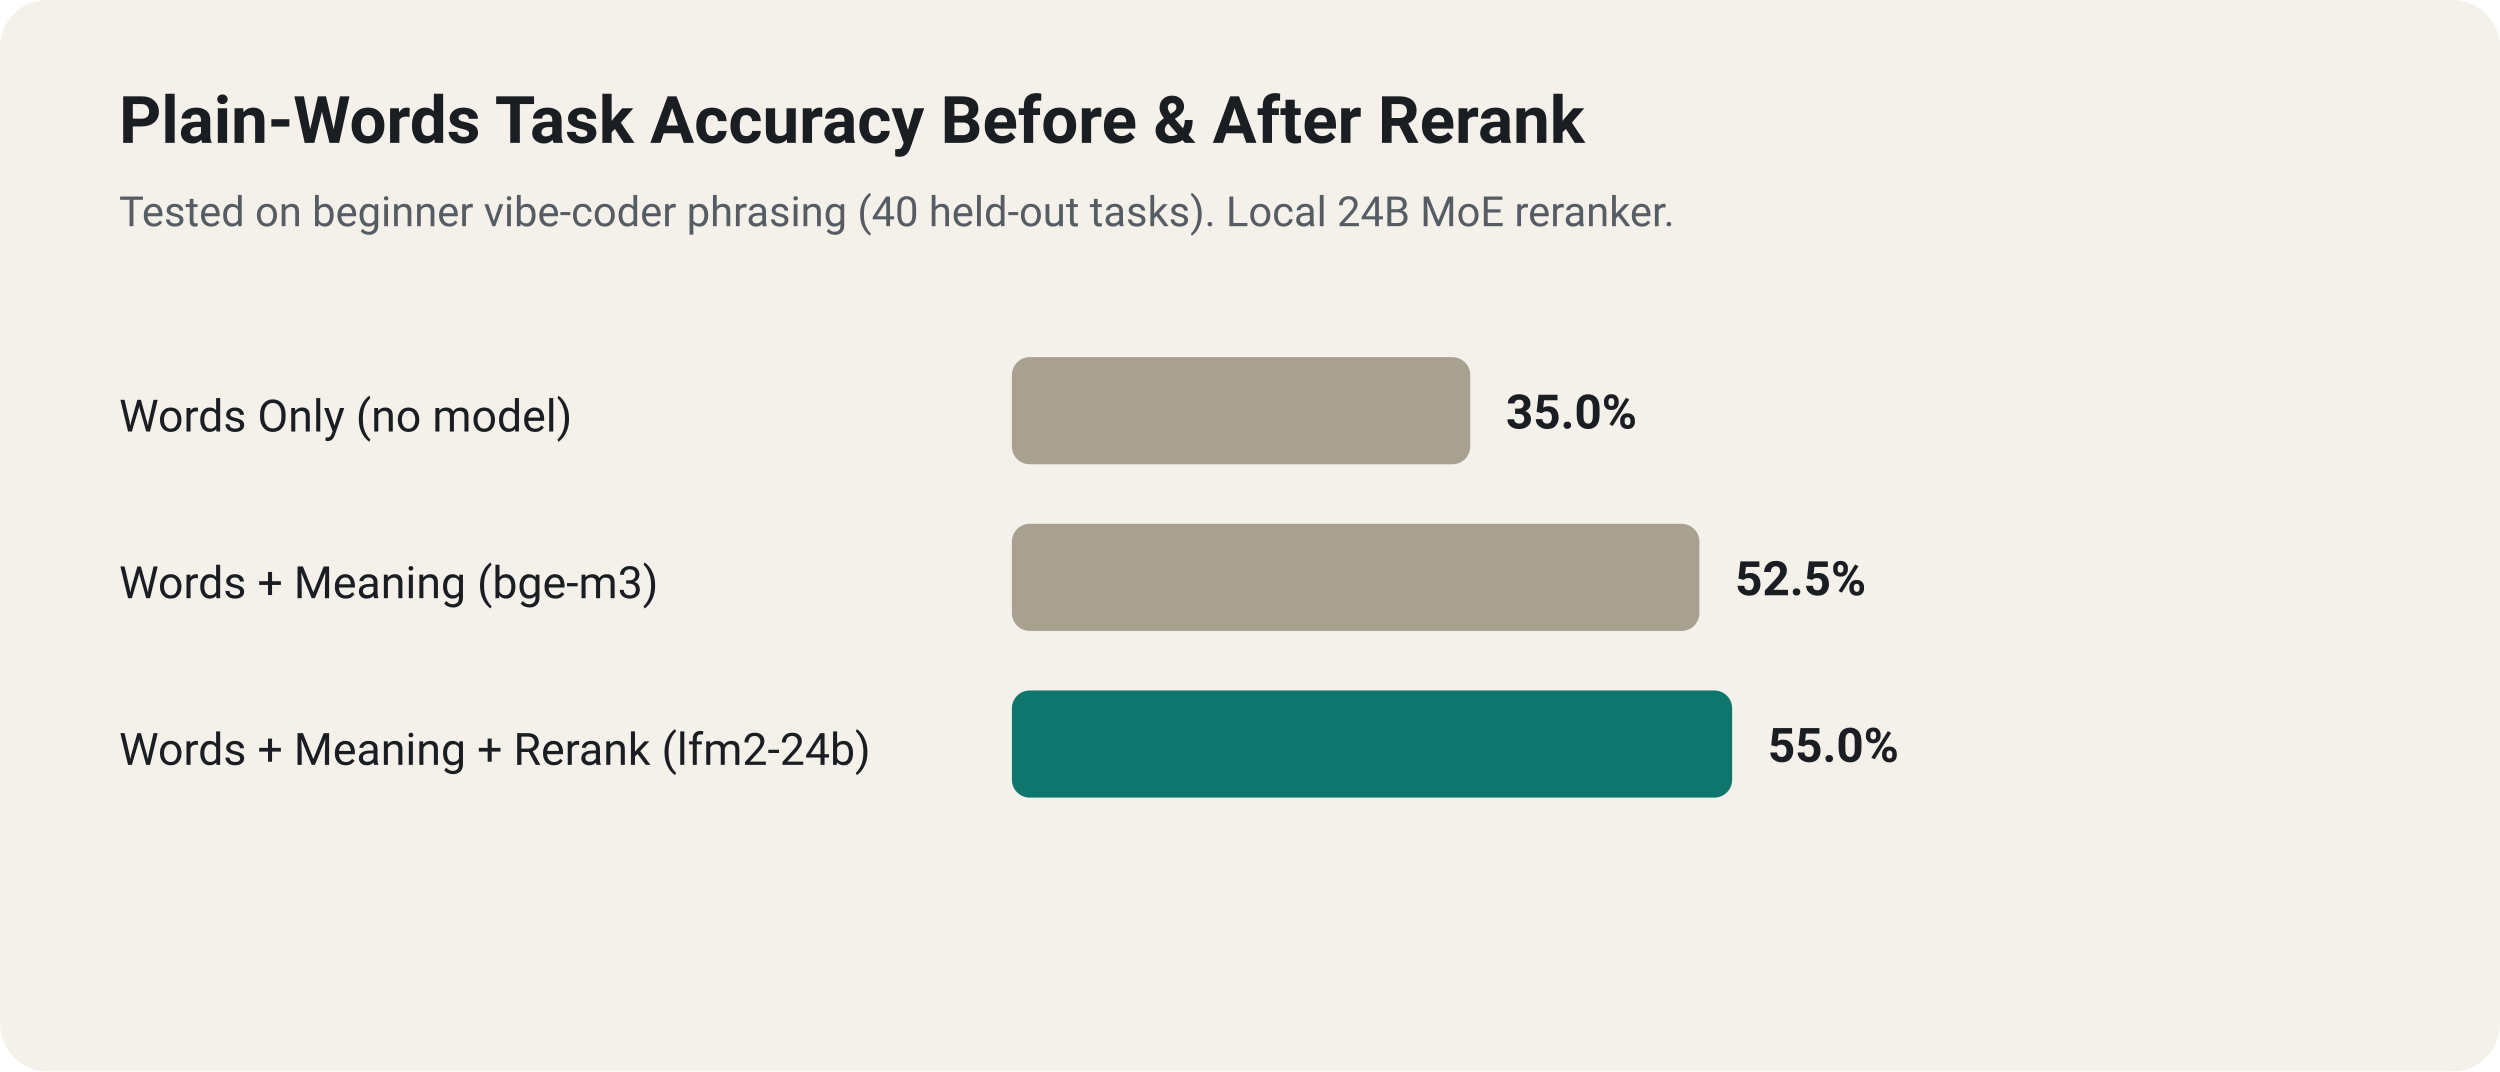
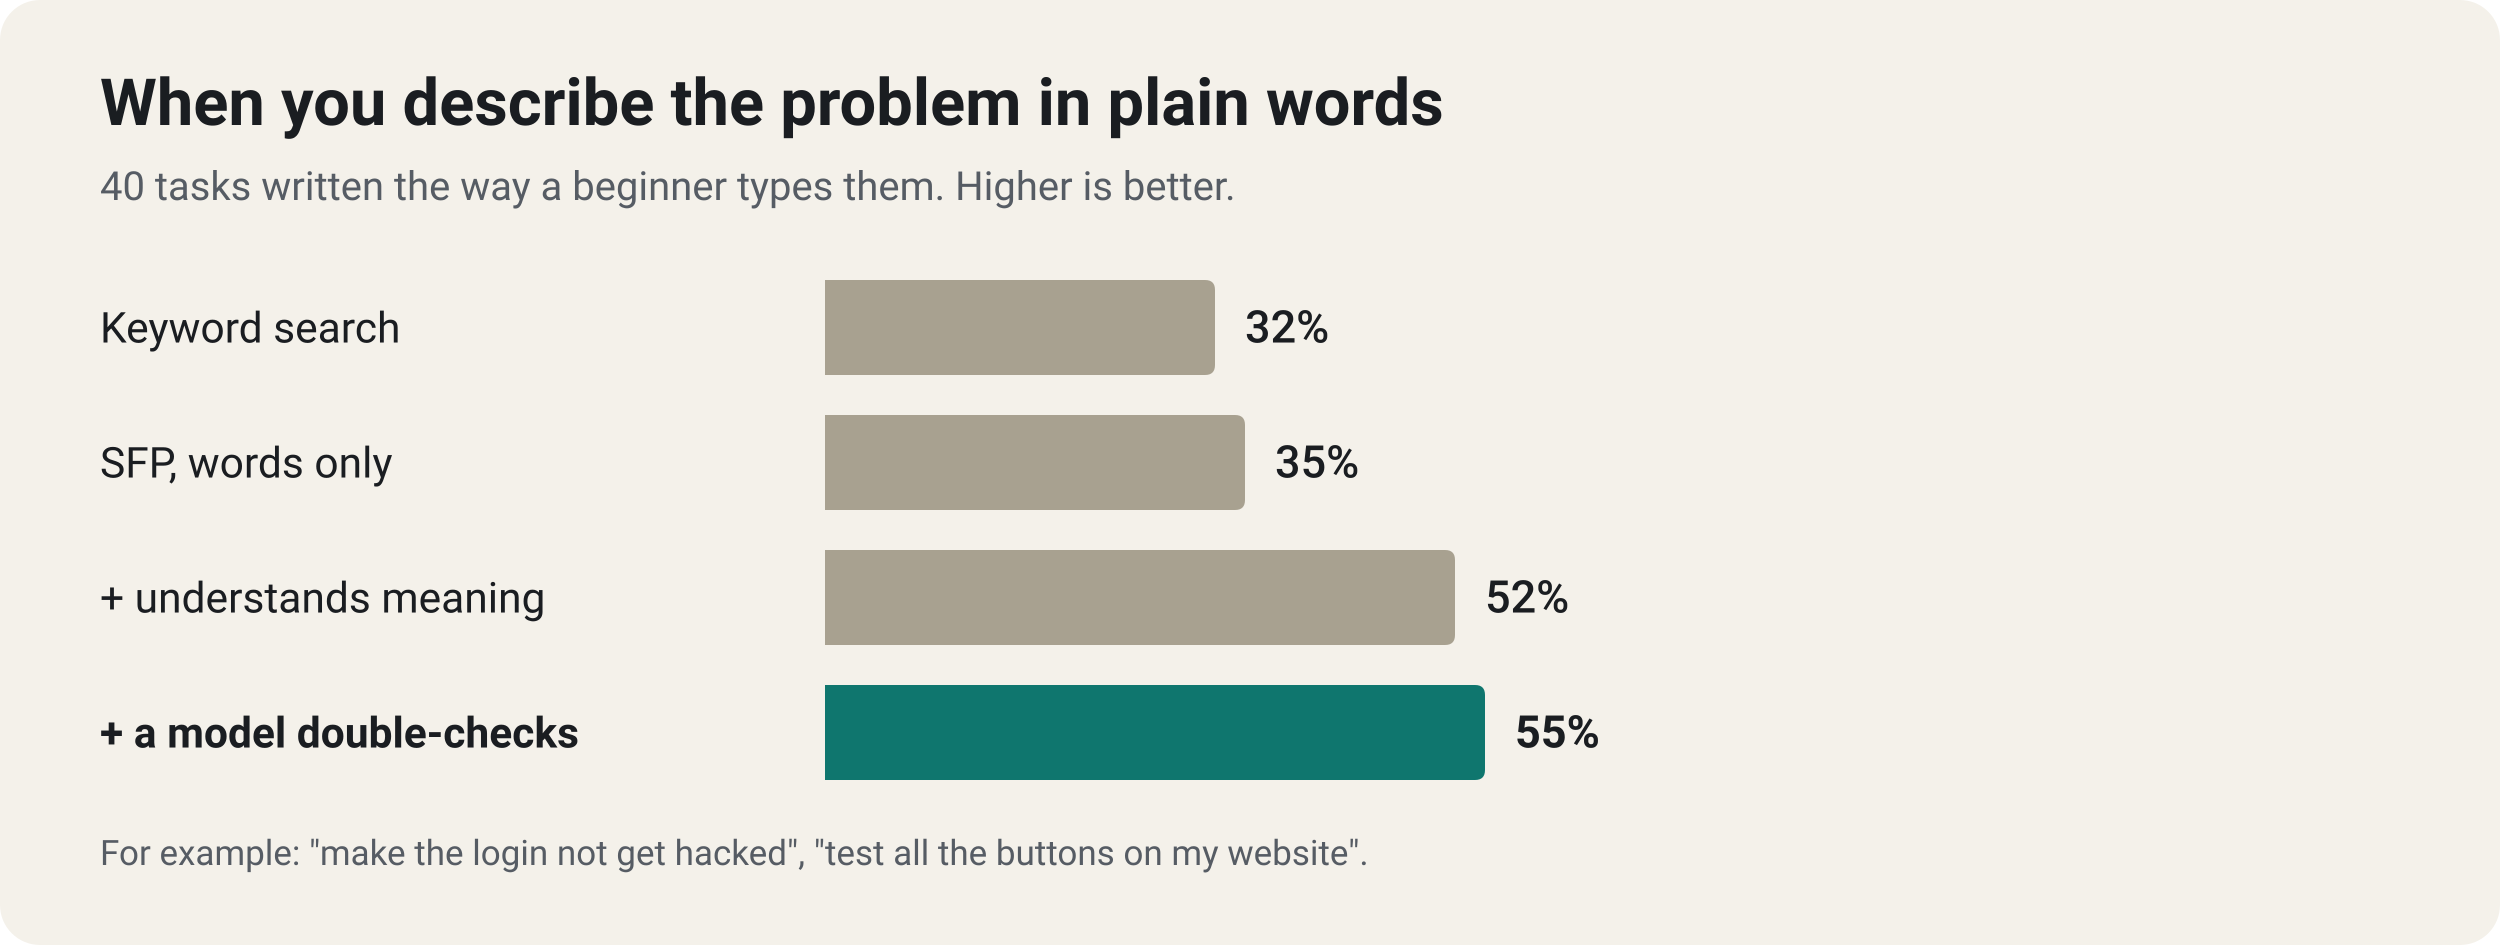
- <svg xmlns="http://www.w3.org/2000/svg" width="840" height="360" viewBox="0 0 840 360" role="img" aria-labelledby="t d">
-   <rect width="840" height="360" rx="16" fill="#f4f1ea" />
-   <text x="40" y="48" font-family="ui-sans-serif, system-ui, -apple-system, 'Segoe UI', Roboto, 'Helvetica Neue', Arial, sans-serif" font-size="22" font-weight="700" fill="#1a1d21">Plain-Words Task Accuracy Before &amp; After Rerank</text>
-   <text x="40" y="76" font-family="ui-sans-serif, system-ui, -apple-system, 'Segoe UI', Roboto, 'Helvetica Neue', Arial, sans-serif" font-size="14" fill="#565c64">Tested on beginner vibe-coder phrasing (40 held-out tasks). Local 24B MoE reranker.</text>
-   <text x="40" y="145" font-family="ui-sans-serif, system-ui, -apple-system, 'Segoe UI', Roboto, 'Helvetica Neue', Arial, sans-serif" font-size="15" fill="#1a1d21">Words Only (no model)</text>
-   <rect x="340" y="120" width="154.0" height="36" rx="6" fill="#a8a190" />
-   <text x="506.0" y="144" font-family="ui-sans-serif, system-ui, -apple-system, 'Segoe UI', Roboto, 'Helvetica Neue', Arial, sans-serif" font-size="16" font-weight="700" fill="#1a1d21">35.0%</text>
-   <text x="40" y="201" font-family="ui-sans-serif, system-ui, -apple-system, 'Segoe UI', Roboto, 'Helvetica Neue', Arial, sans-serif" font-size="15" fill="#1a1d21">Words + Meaning (bge-m3)</text>
-   <rect x="340" y="176" width="231.0" height="36" rx="6" fill="#a8a190" />
-   <text x="583.0" y="200" font-family="ui-sans-serif, system-ui, -apple-system, 'Segoe UI', Roboto, 'Helvetica Neue', Arial, sans-serif" font-size="16" font-weight="700" fill="#1a1d21">52.5%</text>
-   <text x="40" y="257" font-family="ui-sans-serif, system-ui, -apple-system, 'Segoe UI', Roboto, 'Helvetica Neue', Arial, sans-serif" font-size="15" fill="#1a1d21">Words + Meaning + Rerank (lfm2-24b)</text>
-   <rect x="340" y="232" width="242.0" height="36" rx="6" fill="#0f766e" />
-   <text x="594.0" y="256" font-family="ui-sans-serif, system-ui, -apple-system, 'Segoe UI', Roboto, 'Helvetica Neue', Arial, sans-serif" font-size="16" font-weight="700" fill="#1a1d21">55.0%</text>
+ <svg xmlns="http://www.w3.org/2000/svg" width="1000" height="378" viewBox="0 0 1000 378" role="img" aria-labelledby="t d">
+   <rect width="1000" height="378" rx="16" fill="#f4f1ea" />
+   <text x="40" y="50" font-family="ui-sans-serif, system-ui, -apple-system, 'Segoe UI', Roboto, 'Helvetica Neue', Arial, sans-serif" font-size="26" font-weight="700" fill="#1a1d21" text-anchor="start">When you describe the problem in plain words</text>
+   <text x="40" y="80" font-family="ui-sans-serif, system-ui, -apple-system, 'Segoe UI', Roboto, 'Helvetica Neue', Arial, sans-serif" font-size="16" font-weight="400" fill="#565c64" text-anchor="start">40 tasks written the way a beginner types them. Higher is better.</text>
+   <text x="40" y="137.0" font-family="ui-sans-serif, system-ui, -apple-system, 'Segoe UI', Roboto, 'Helvetica Neue', Arial, sans-serif" font-size="17" font-weight="400" fill="#1a1d21" text-anchor="start">Keyword search</text>
+   <path d="M330.0 112.0 H482.0 Q486.0 112.0 486.0 116.0 V146.0 Q486.0 150.0 482.0 150.0 H330.0 Z" fill="#a8a190" />
+   <text x="498.0" y="137.0" font-family="ui-sans-serif, system-ui, -apple-system, 'Segoe UI', Roboto, 'Helvetica Neue', Arial, sans-serif" font-size="18" font-weight="500" fill="#1a1d21" text-anchor="start">32%</text>
+   <text x="40" y="191.0" font-family="ui-sans-serif, system-ui, -apple-system, 'Segoe UI', Roboto, 'Helvetica Neue', Arial, sans-serif" font-size="17" font-weight="400" fill="#1a1d21" text-anchor="start">SFP, words only</text>
+   <path d="M330.0 166.0 H494.0 Q498.0 166.0 498.0 170.0 V200.0 Q498.0 204.0 494.0 204.0 H330.0 Z" fill="#a8a190" />
+   <text x="510.0" y="191.0" font-family="ui-sans-serif, system-ui, -apple-system, 'Segoe UI', Roboto, 'Helvetica Neue', Arial, sans-serif" font-size="18" font-weight="500" fill="#1a1d21" text-anchor="start">35%</text>
+   <text x="40" y="245.0" font-family="ui-sans-serif, system-ui, -apple-system, 'Segoe UI', Roboto, 'Helvetica Neue', Arial, sans-serif" font-size="17" font-weight="400" fill="#1a1d21" text-anchor="start">+ understands meaning</text>
+   <path d="M330.0 220.0 H578.0 Q582.0 220.0 582.0 224.0 V254.0 Q582.0 258.0 578.0 258.0 H330.0 Z" fill="#a8a190" />
+   <text x="594.0" y="245.0" font-family="ui-sans-serif, system-ui, -apple-system, 'Segoe UI', Roboto, 'Helvetica Neue', Arial, sans-serif" font-size="18" font-weight="500" fill="#1a1d21" text-anchor="start">52%</text>
+   <text x="40" y="299.0" font-family="ui-sans-serif, system-ui, -apple-system, 'Segoe UI', Roboto, 'Helvetica Neue', Arial, sans-serif" font-size="17" font-weight="700" fill="#1a1d21" text-anchor="start">+ a model double-checks</text>
+   <path d="M330.0 274.0 H590.0 Q594.0 274.0 594.0 278.0 V308.0 Q594.0 312.0 590.0 312.0 H330.0 Z" fill="#0f766e" />
+   <text x="606.0" y="299.0" font-family="ui-sans-serif, system-ui, -apple-system, 'Segoe UI', Roboto, 'Helvetica Neue', Arial, sans-serif" font-size="18" font-weight="700" fill="#1a1d21" text-anchor="start">55%</text>
+   <text x="40" y="346" font-family="ui-sans-serif, system-ui, -apple-system, 'Segoe UI', Roboto, 'Helvetica Neue', Arial, sans-serif" font-size="14" font-weight="400" fill="#565c64" text-anchor="start">For example: "make the login not get hacked", "test all the buttons on my website".</text>
</svg>
